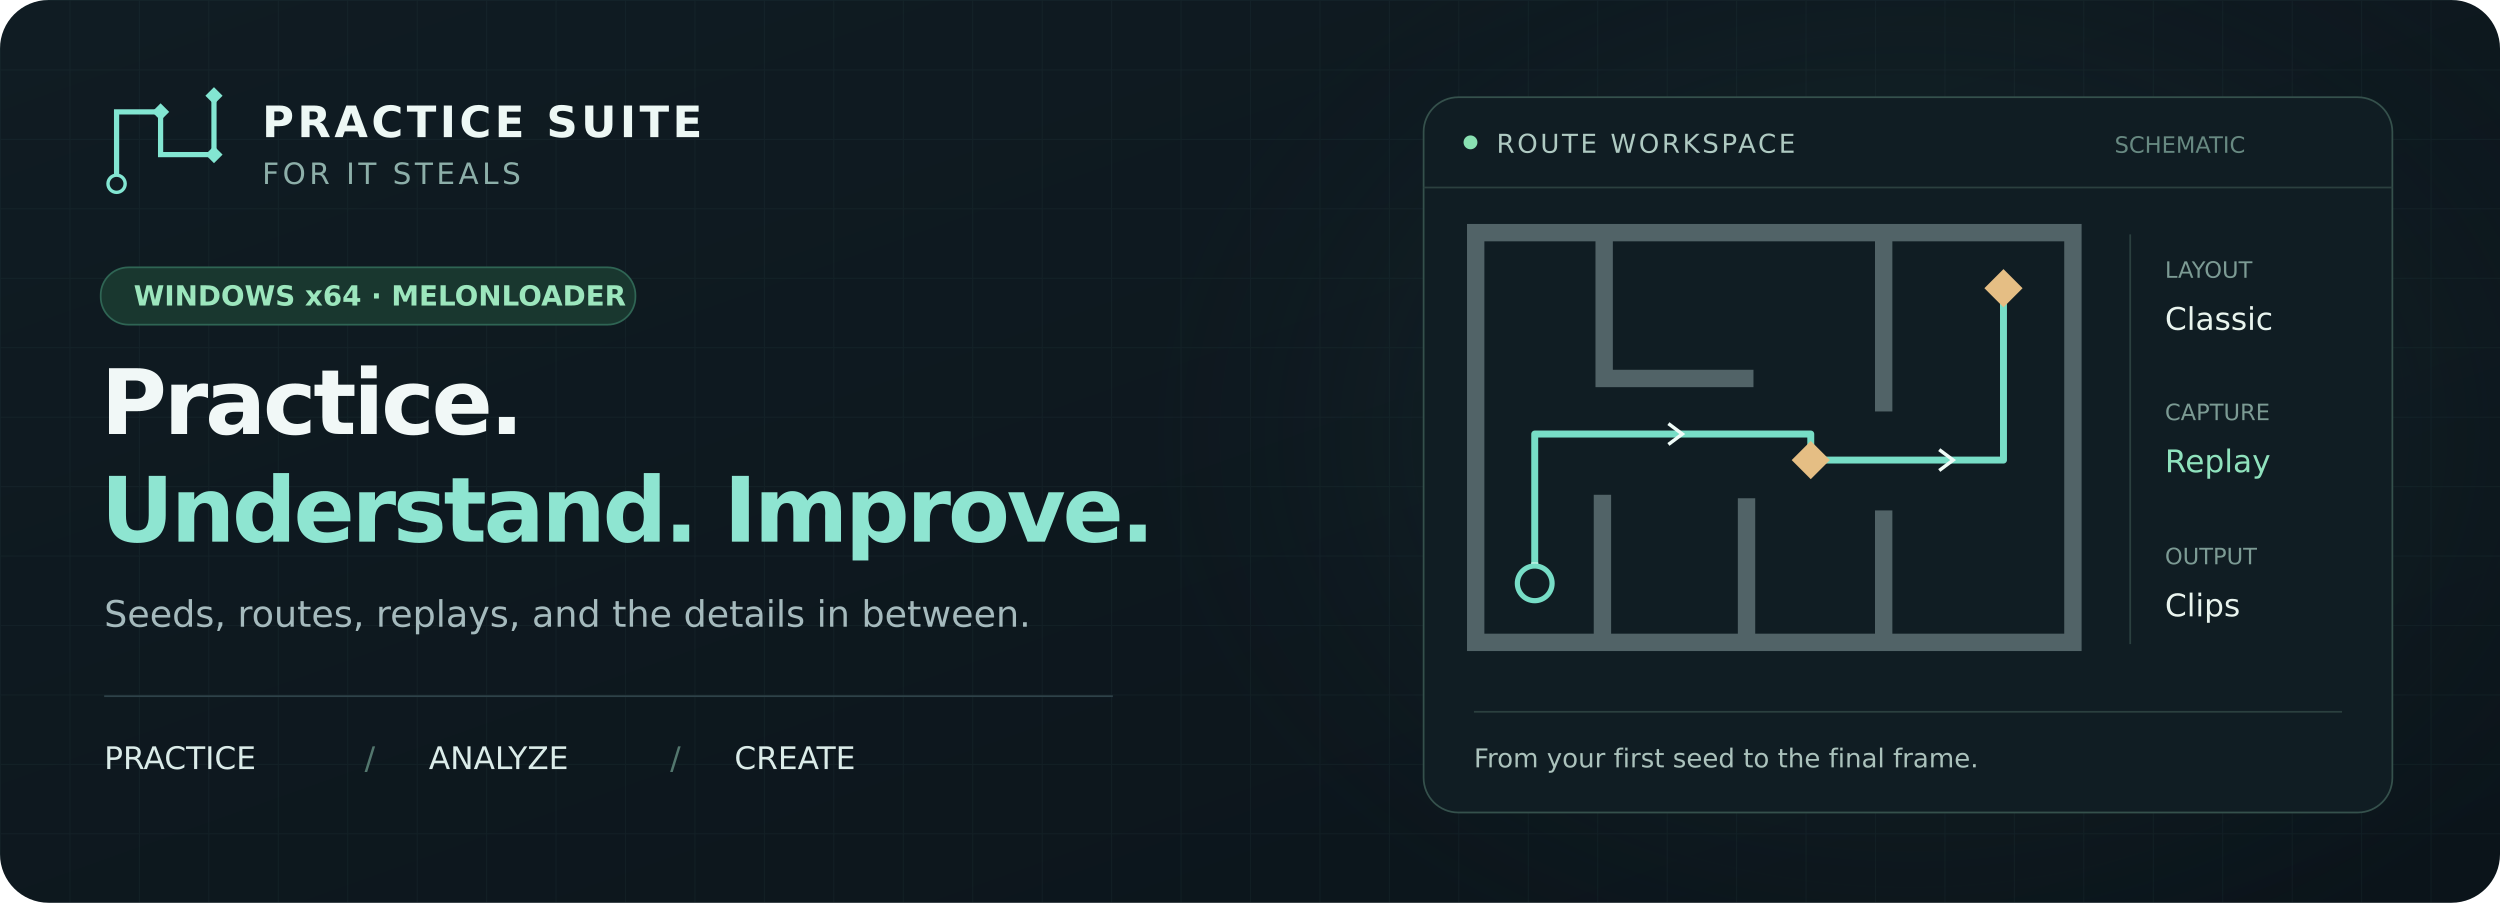
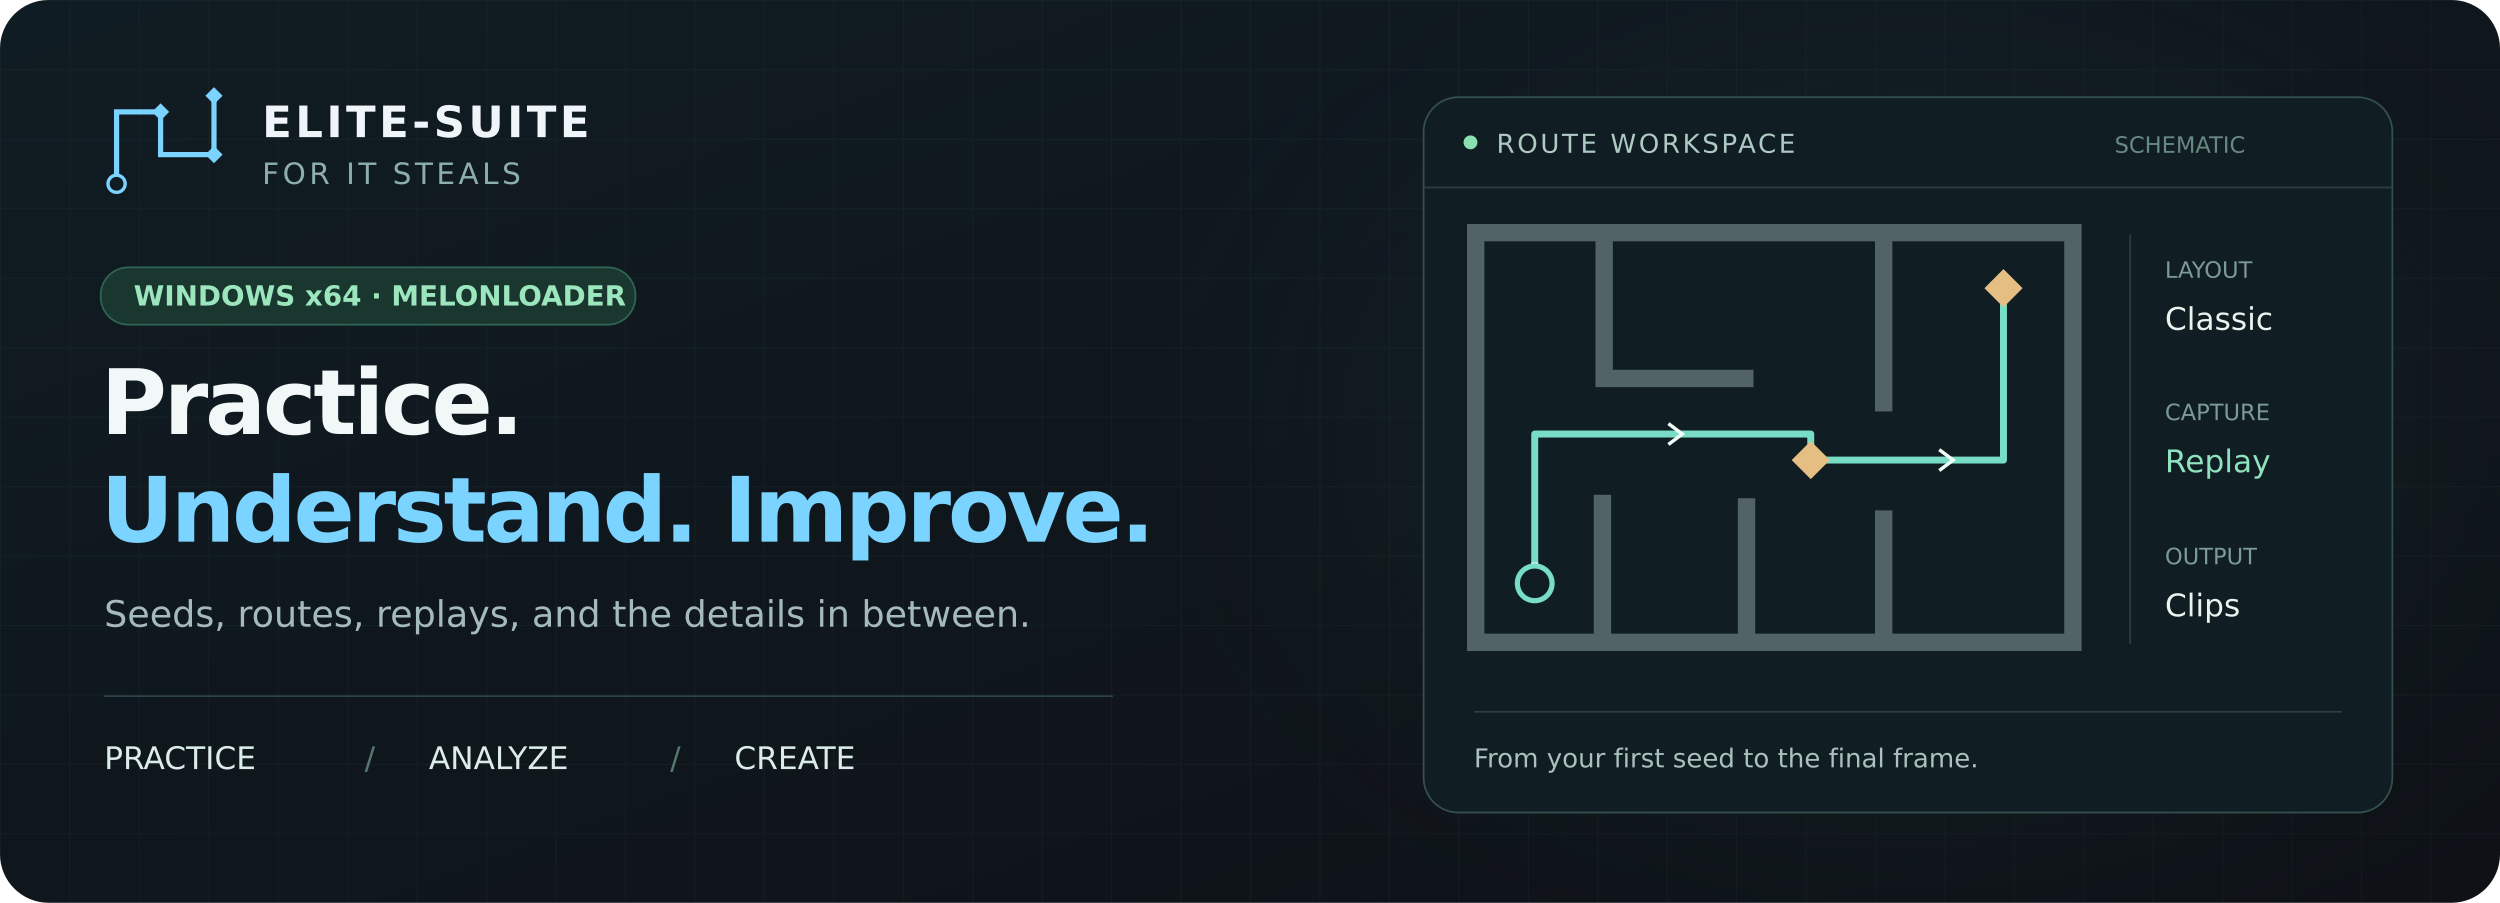
<svg xmlns="http://www.w3.org/2000/svg" width="1440" height="520" viewBox="0 0 1440 520">
  <defs>
    <linearGradient id="bg" x2="1" y2="1">
      <stop stop-color="#101c23" />
-       <stop offset="1" stop-color="#0b141a" />
+       <stop offset="1" stop-color="#0e1116" />
    </linearGradient>
    <radialGradient id="glow">
      <stop stop-color="#386b5e" stop-opacity=".32" />
      <stop offset="1" stop-color="#102029" stop-opacity="0" />
    </radialGradient>
    <pattern id="grid" width="40" height="40" patternUnits="userSpaceOnUse">
      <path d="M40 0H0V40" fill="none" stroke="#42615d" stroke-opacity=".12" />
    </pattern>
  </defs>
  <rect width="1440" height="520" rx="28" fill="url(#bg)" />
  <rect width="1440" height="520" rx="28" fill="url(#grid)" />
  <ellipse cx="1100" cy="250" rx="450" ry="340" fill="url(#glow)" />
  <g font-family="Segoe UI,DejaVu Sans,Arial,sans-serif">
-     <g fill="#83e6d2" stroke="#83e6d2" transform="translate(58 46) scale(.15)">
+     <g fill="#7ad4ff" stroke="#7ad4ff" transform="translate(58 46) scale(.15)">
      <path d="M61 399V123H230V287H435V61" fill="none" stroke-width="20" />
      <circle cx="61" cy="399" r="33" fill="#101c23" stroke-width="13" />
      <path d="m230 90 33 33-33 33-33-33zm205 164 33 33-33 33-33-33zm0-226 33 33-33 33-33-33z" stroke="none" />
    </g>
-     <text x="151" y="79" fill="#edf8f5" font-size="25" font-weight="700" letter-spacing="2">PRACTICE SUITE</text>
+     <text x="151" y="79" fill="#f0f5fa" font-size="25" font-weight="700" letter-spacing="2">ELITE-SUITE</text>
    <text x="151" y="106" fill="#8dafa9" font-size="17" letter-spacing="2">FOR IT STEALS</text>
    <rect x="58" y="154" width="308" height="33" rx="16" fill="#19372f" stroke="#2f6554" />
    <text x="77" y="176" fill="#9ce6bd" font-size="16" font-weight="600">WINDOWS x64 · MELONLOADER</text>
    <text x="58" y="250" fill="#f1f8f7" font-size="52" font-weight="700" letter-spacing="-1.8">Practice.</text>
-     <text x="58" y="312" fill="#8ee5d1" font-size="52" font-weight="700" letter-spacing="-1.8">Understand. Improve.</text>
+     <text x="58" y="312" fill="#7ad4ff" font-size="52" font-weight="700" letter-spacing="-1.8">Understand. Improve.</text>
    <text x="60" y="361" fill="#a5babd" font-size="21">Seeds, routes, replays, and the details in between.</text>
    <path d="M60 401H641" stroke="#2e4249" />
    <text x="60" y="443" fill="#dbece9" font-size="18">PRACTICE</text>
    <text x="210" y="443" fill="#53776e" font-size="18">/</text>
    <text x="247" y="443" fill="#dbece9" font-size="18">ANALYZE</text>
    <text x="386" y="443" fill="#53776e" font-size="18">/</text>
    <text x="423" y="443" fill="#dbece9" font-size="18">CREATE</text>
    <g transform="translate(820 56)">
      <rect width="558" height="412" rx="20" fill="#101d23" stroke="#35514c" />
      <circle cx="27" cy="26" r="4" fill="#89e1b2" />
      <text x="42" y="32" fill="#afcac2" font-size="15" letter-spacing="1.5">ROUTE WORKSPACE</text>
      <text x="398" y="32" fill="#678981" font-size="13">SCHEMATIC</text>
      <path d="M0 52H558" stroke="#2b403f" />
      <g transform="translate(30 78)">
        <path d="M0 0H344V236H0Z M74 0V84H155 M73 156V236 M235 0V98 M235 165V236 M156 158V236" fill="none" stroke="#516367" stroke-width="10" stroke-linecap="square" />
        <path d="M34 202V116H193V131H304V32" fill="none" stroke="#77ddc6" stroke-width="4" stroke-linejoin="round" />
        <path d="M34 202V116H193V131H304V32" fill="none" stroke="#edfff8" stroke-width="4" stroke-dasharray="12 1000">
          <animate attributeName="stroke-dashoffset" from="0" to="-1012" dur="10s" repeatCount="indefinite" />
        </path>
        <circle cx="34" cy="202" r="10" fill="#101d23" stroke="#77ddc6" stroke-width="3" />
        <path d="m193 120 11 11-11 11-11-11zm111-99 11 11-11 11-11-11z" fill="#e5be84" />
        <path d="m111 110 8 6-8 6m156 3 8 6-8 6" fill="none" stroke="#effcf8" stroke-width="2" />
      </g>
      <path d="M407 79V315" stroke="#2b403f" />
      <text x="427" y="104" fill="#7c9b94" font-size="13">LAYOUT</text>
      <text x="427" y="134" fill="#e9f4ee" font-size="18">Classic</text>
      <text x="427" y="186" fill="#7c9b94" font-size="13">CAPTURE</text>
      <text x="427" y="216" fill="#8fe2bd" font-size="18">Replay</text>
      <text x="427" y="269" fill="#7c9b94" font-size="13">OUTPUT</text>
      <text x="427" y="299" fill="#e9f4ee" font-size="18">Clips</text>
      <path d="M29 354H529" stroke="#2b403f" />
      <text x="29" y="386" fill="#abc2bc" font-size="15">From your first seed to the final frame.</text>
    </g>
  </g>
</svg>
